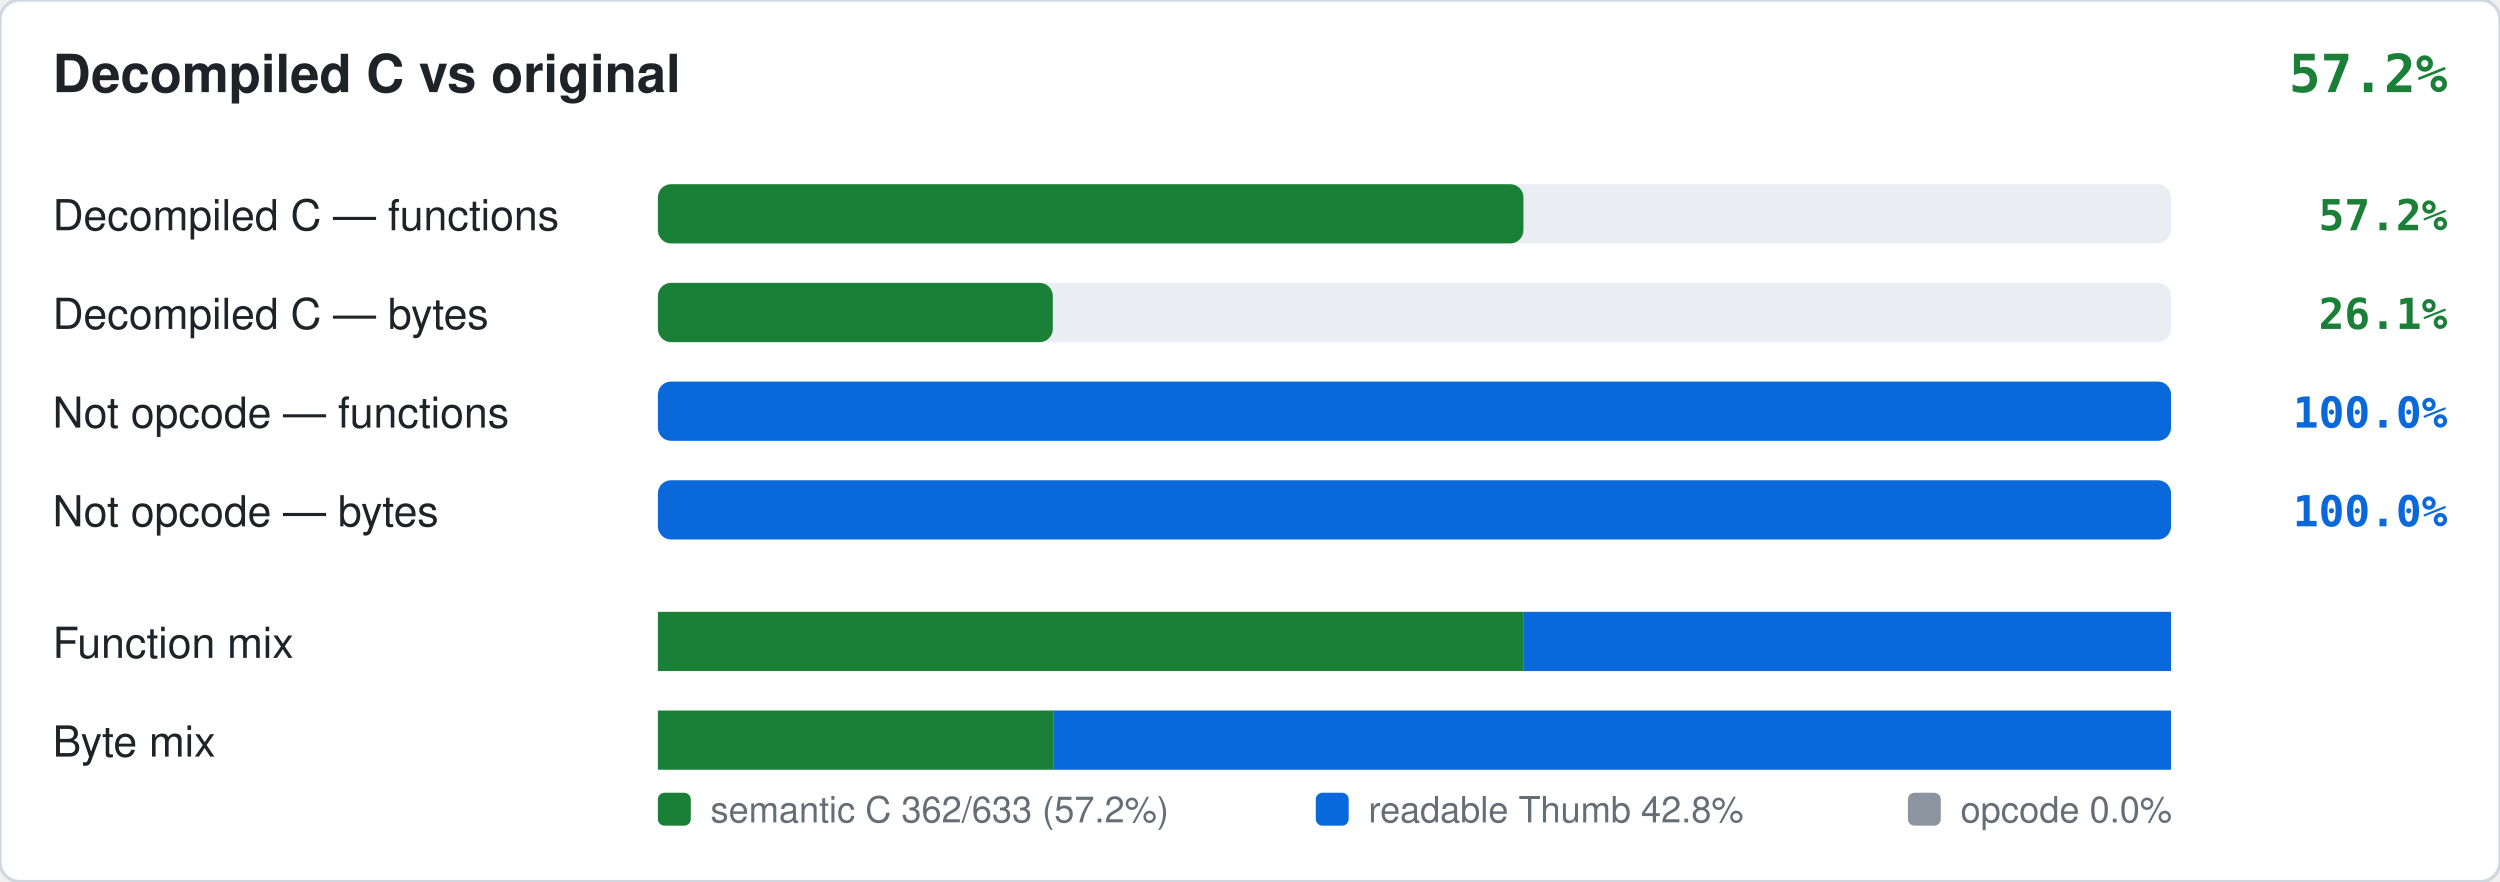
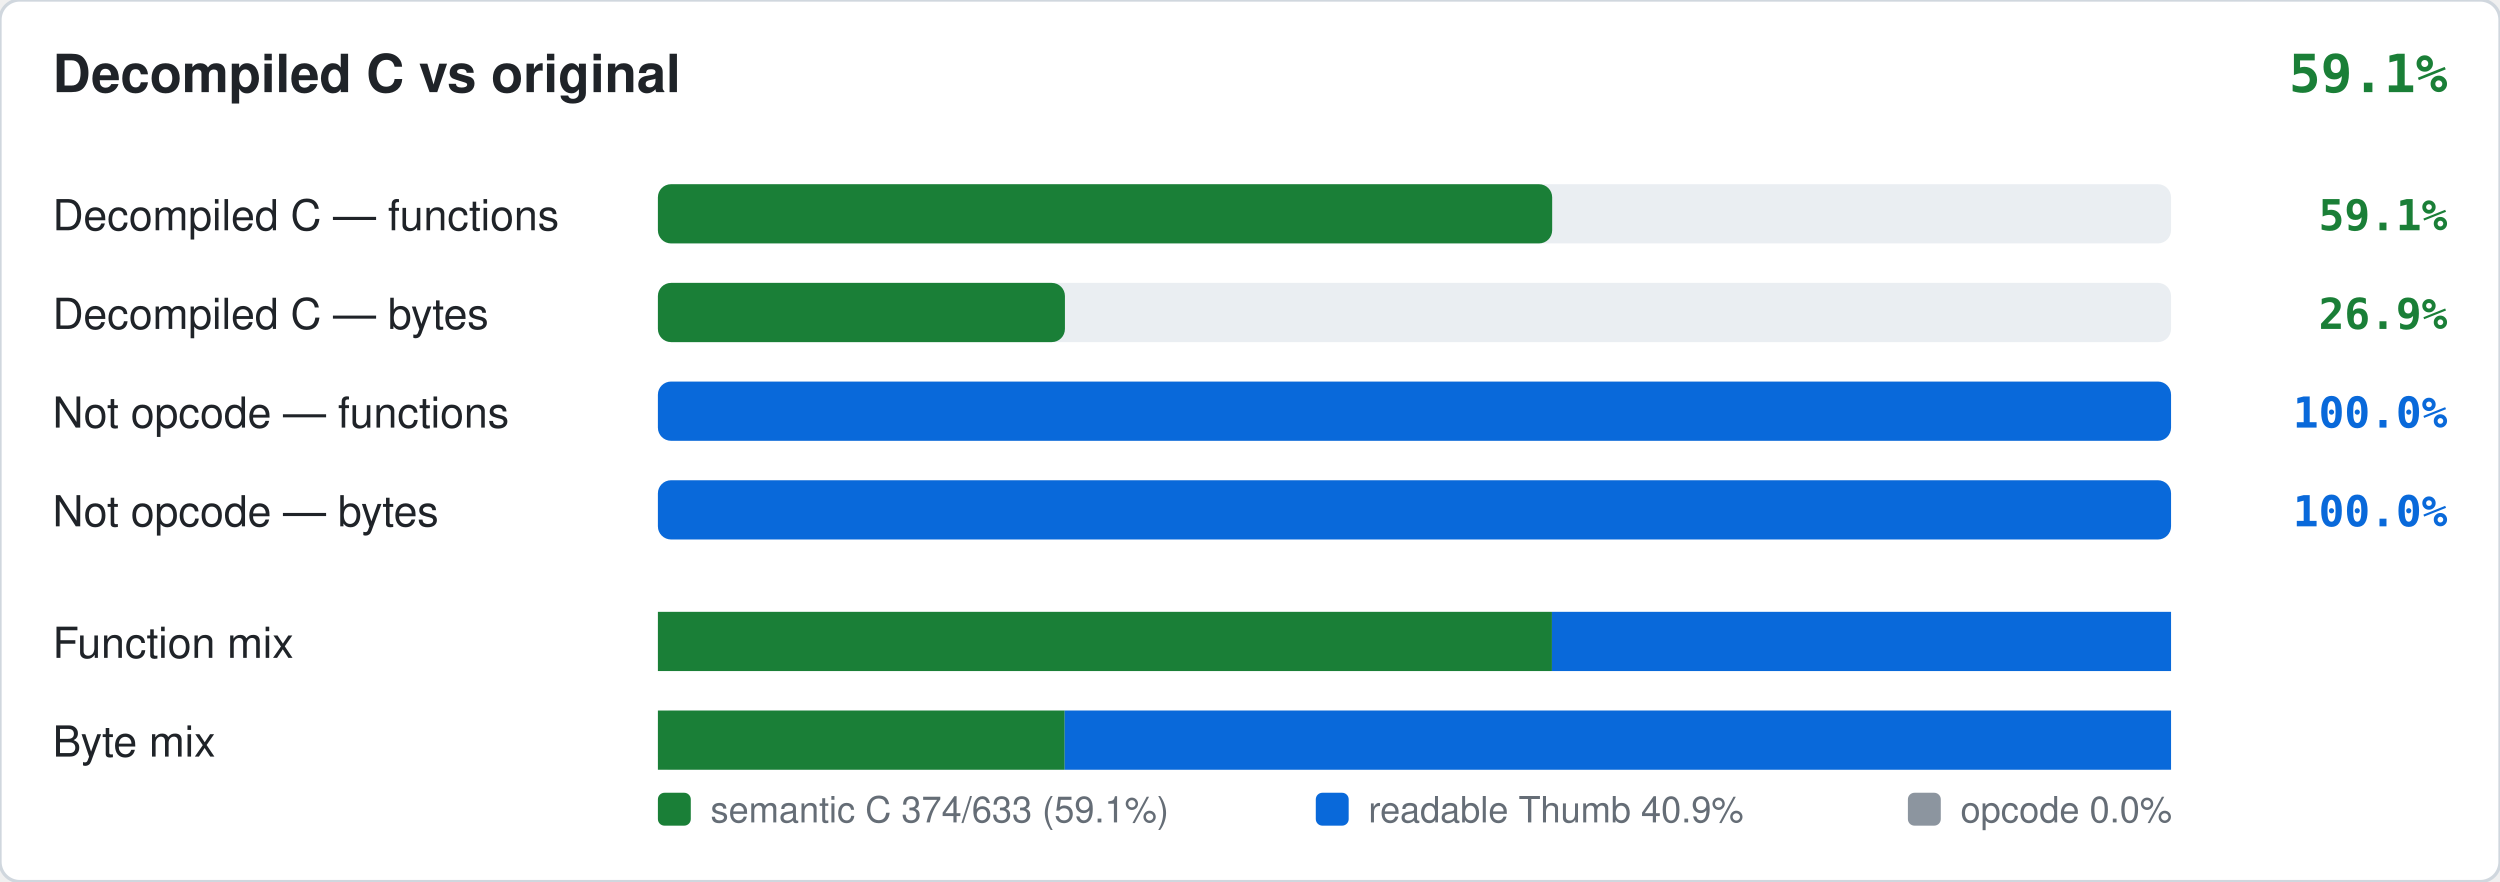
- <svg xmlns="http://www.w3.org/2000/svg" width="760" height="268" viewBox="0 0 760 268" role="img" aria-label="Decompiled C 57.2% functions, 26.1% bytes (362/633, 23,586/90,272)">
+ <svg xmlns="http://www.w3.org/2000/svg" width="760" height="268" viewBox="0 0 760 268" role="img" aria-label="Decompiled C 59.1% functions, 26.9% bytes (374/633, 24,270/90,272)">
  <rect width="760" height="268" rx="6" fill="#ffffff" stroke="#d0d7de" />
  <text x="16" y="28" font-family="-apple-system,BlinkMacSystemFont,Segoe UI,Helvetica,Arial,sans-serif" font-size="16" font-weight="600" fill="#1f2328">Decompiled C vs original</text>
-   <text x="744" y="28" text-anchor="end" font-family="ui-monospace,SFMono-Regular,Menlo,Consolas,monospace" font-size="16" font-weight="700" fill="#1a7f37">57.2%</text>
+   <text x="744" y="28" text-anchor="end" font-family="ui-monospace,SFMono-Regular,Menlo,Consolas,monospace" font-size="16" font-weight="700" fill="#1a7f37">59.1%</text>
  <text x="16" y="70" font-family="-apple-system,BlinkMacSystemFont,Segoe UI,Helvetica,Arial,sans-serif" font-size="13" fill="#1f2328">Decompiled C — functions</text>
  <rect x="200.00" y="56.00" width="460.00" height="18.00" rx="4" fill="#eaeef2" />
-   <rect x="200.00" y="56.00" width="263.12" height="18.00" rx="4" fill="#1a7f37" />
-   <text x="744" y="70" text-anchor="end" font-family="ui-monospace,SFMono-Regular,Menlo,Consolas,monospace" font-size="13" font-weight="700" fill="#1a7f37">57.2%</text>
+   <rect x="200.00" y="56.00" width="271.86" height="18.00" rx="4" fill="#1a7f37" />
+   <text x="744" y="70" text-anchor="end" font-family="ui-monospace,SFMono-Regular,Menlo,Consolas,monospace" font-size="13" font-weight="700" fill="#1a7f37">59.1%</text>
  <text x="16" y="100" font-family="-apple-system,BlinkMacSystemFont,Segoe UI,Helvetica,Arial,sans-serif" font-size="13" fill="#1f2328">Decompiled C — bytes</text>
  <rect x="200.00" y="86.00" width="460.00" height="18.00" rx="4" fill="#eaeef2" />
-   <rect x="200.00" y="86.00" width="120.06" height="18.00" rx="4" fill="#1a7f37" />
-   <text x="744" y="100" text-anchor="end" font-family="ui-monospace,SFMono-Regular,Menlo,Consolas,monospace" font-size="13" font-weight="700" fill="#1a7f37">26.1%</text>
+   <rect x="200.00" y="86.00" width="123.74" height="18.00" rx="4" fill="#1a7f37" />
+   <text x="744" y="100" text-anchor="end" font-family="ui-monospace,SFMono-Regular,Menlo,Consolas,monospace" font-size="13" font-weight="700" fill="#1a7f37">26.9%</text>
  <text x="16" y="130" font-family="-apple-system,BlinkMacSystemFont,Segoe UI,Helvetica,Arial,sans-serif" font-size="13" fill="#1f2328">Not opcode — functions</text>
  <rect x="200.00" y="116.00" width="460.00" height="18.00" rx="4" fill="#eaeef2" />
  <rect x="200.00" y="116.00" width="460.00" height="18.00" rx="4" fill="#0969da" />
  <text x="744" y="130" text-anchor="end" font-family="ui-monospace,SFMono-Regular,Menlo,Consolas,monospace" font-size="13" font-weight="700" fill="#0969da">100.0%</text>
  <text x="16" y="160" font-family="-apple-system,BlinkMacSystemFont,Segoe UI,Helvetica,Arial,sans-serif" font-size="13" fill="#1f2328">Not opcode — bytes</text>
  <rect x="200.00" y="146.00" width="460.00" height="18.00" rx="4" fill="#eaeef2" />
  <rect x="200.00" y="146.00" width="460.00" height="18.00" rx="4" fill="#0969da" />
  <text x="744" y="160" text-anchor="end" font-family="ui-monospace,SFMono-Regular,Menlo,Consolas,monospace" font-size="13" font-weight="700" fill="#0969da">100.0%</text>
  <text x="16" y="200" font-family="-apple-system,BlinkMacSystemFont,Segoe UI,Helvetica,Arial,sans-serif" font-size="13" fill="#1f2328">Function mix</text>
  <rect x="200.00" y="186.00" width="460.00" height="18.00" rx="4" fill="#eaeef2" />
-   <rect x="200.00" y="186.00" width="263.06" height="18.00" fill="#1a7f37" />
-   <rect x="463.06" y="186.00" width="196.94" height="18.00" fill="#0969da" />
+   <rect x="200.00" y="186.00" width="271.79" height="18.00" fill="#1a7f37" />
+   <rect x="471.79" y="186.00" width="188.21" height="18.00" fill="#0969da" />
  <text x="16" y="230" font-family="-apple-system,BlinkMacSystemFont,Segoe UI,Helvetica,Arial,sans-serif" font-size="13" fill="#1f2328">Byte mix</text>
  <rect x="200.00" y="216.00" width="460.00" height="18.00" rx="4" fill="#eaeef2" />
-   <rect x="200.00" y="216.00" width="120.19" height="18.00" fill="#1a7f37" />
-   <rect x="320.19" y="216.00" width="339.81" height="18.00" fill="#0969da" />
+   <rect x="200.00" y="216.00" width="123.67" height="18.00" fill="#1a7f37" />
+   <rect x="323.67" y="216.00" width="336.33" height="18.00" fill="#0969da" />
  <rect x="200" y="241" width="10" height="10" rx="2" fill="#1a7f37" />
-   <text x="216" y="250" font-family="-apple-system,BlinkMacSystemFont,Segoe UI,Helvetica,Arial,sans-serif" font-size="11" fill="#656d76">semantic C 362/633 (57.2%)</text>
+   <text x="216" y="250" font-family="-apple-system,BlinkMacSystemFont,Segoe UI,Helvetica,Arial,sans-serif" font-size="11" fill="#656d76">semantic C 374/633 (59.1%)</text>
  <rect x="400" y="241" width="10" height="10" rx="2" fill="#0969da" />
-   <text x="416" y="250" font-family="-apple-system,BlinkMacSystemFont,Segoe UI,Helvetica,Arial,sans-serif" font-size="11" fill="#656d76">readable Thumb 42.8%</text>
+   <text x="416" y="250" font-family="-apple-system,BlinkMacSystemFont,Segoe UI,Helvetica,Arial,sans-serif" font-size="11" fill="#656d76">readable Thumb 40.9%</text>
  <rect x="580" y="241" width="10" height="10" rx="2" fill="#8c959f" />
  <text x="596" y="250" font-family="-apple-system,BlinkMacSystemFont,Segoe UI,Helvetica,Arial,sans-serif" font-size="11" fill="#656d76">opcode 0.0%</text>
</svg>
